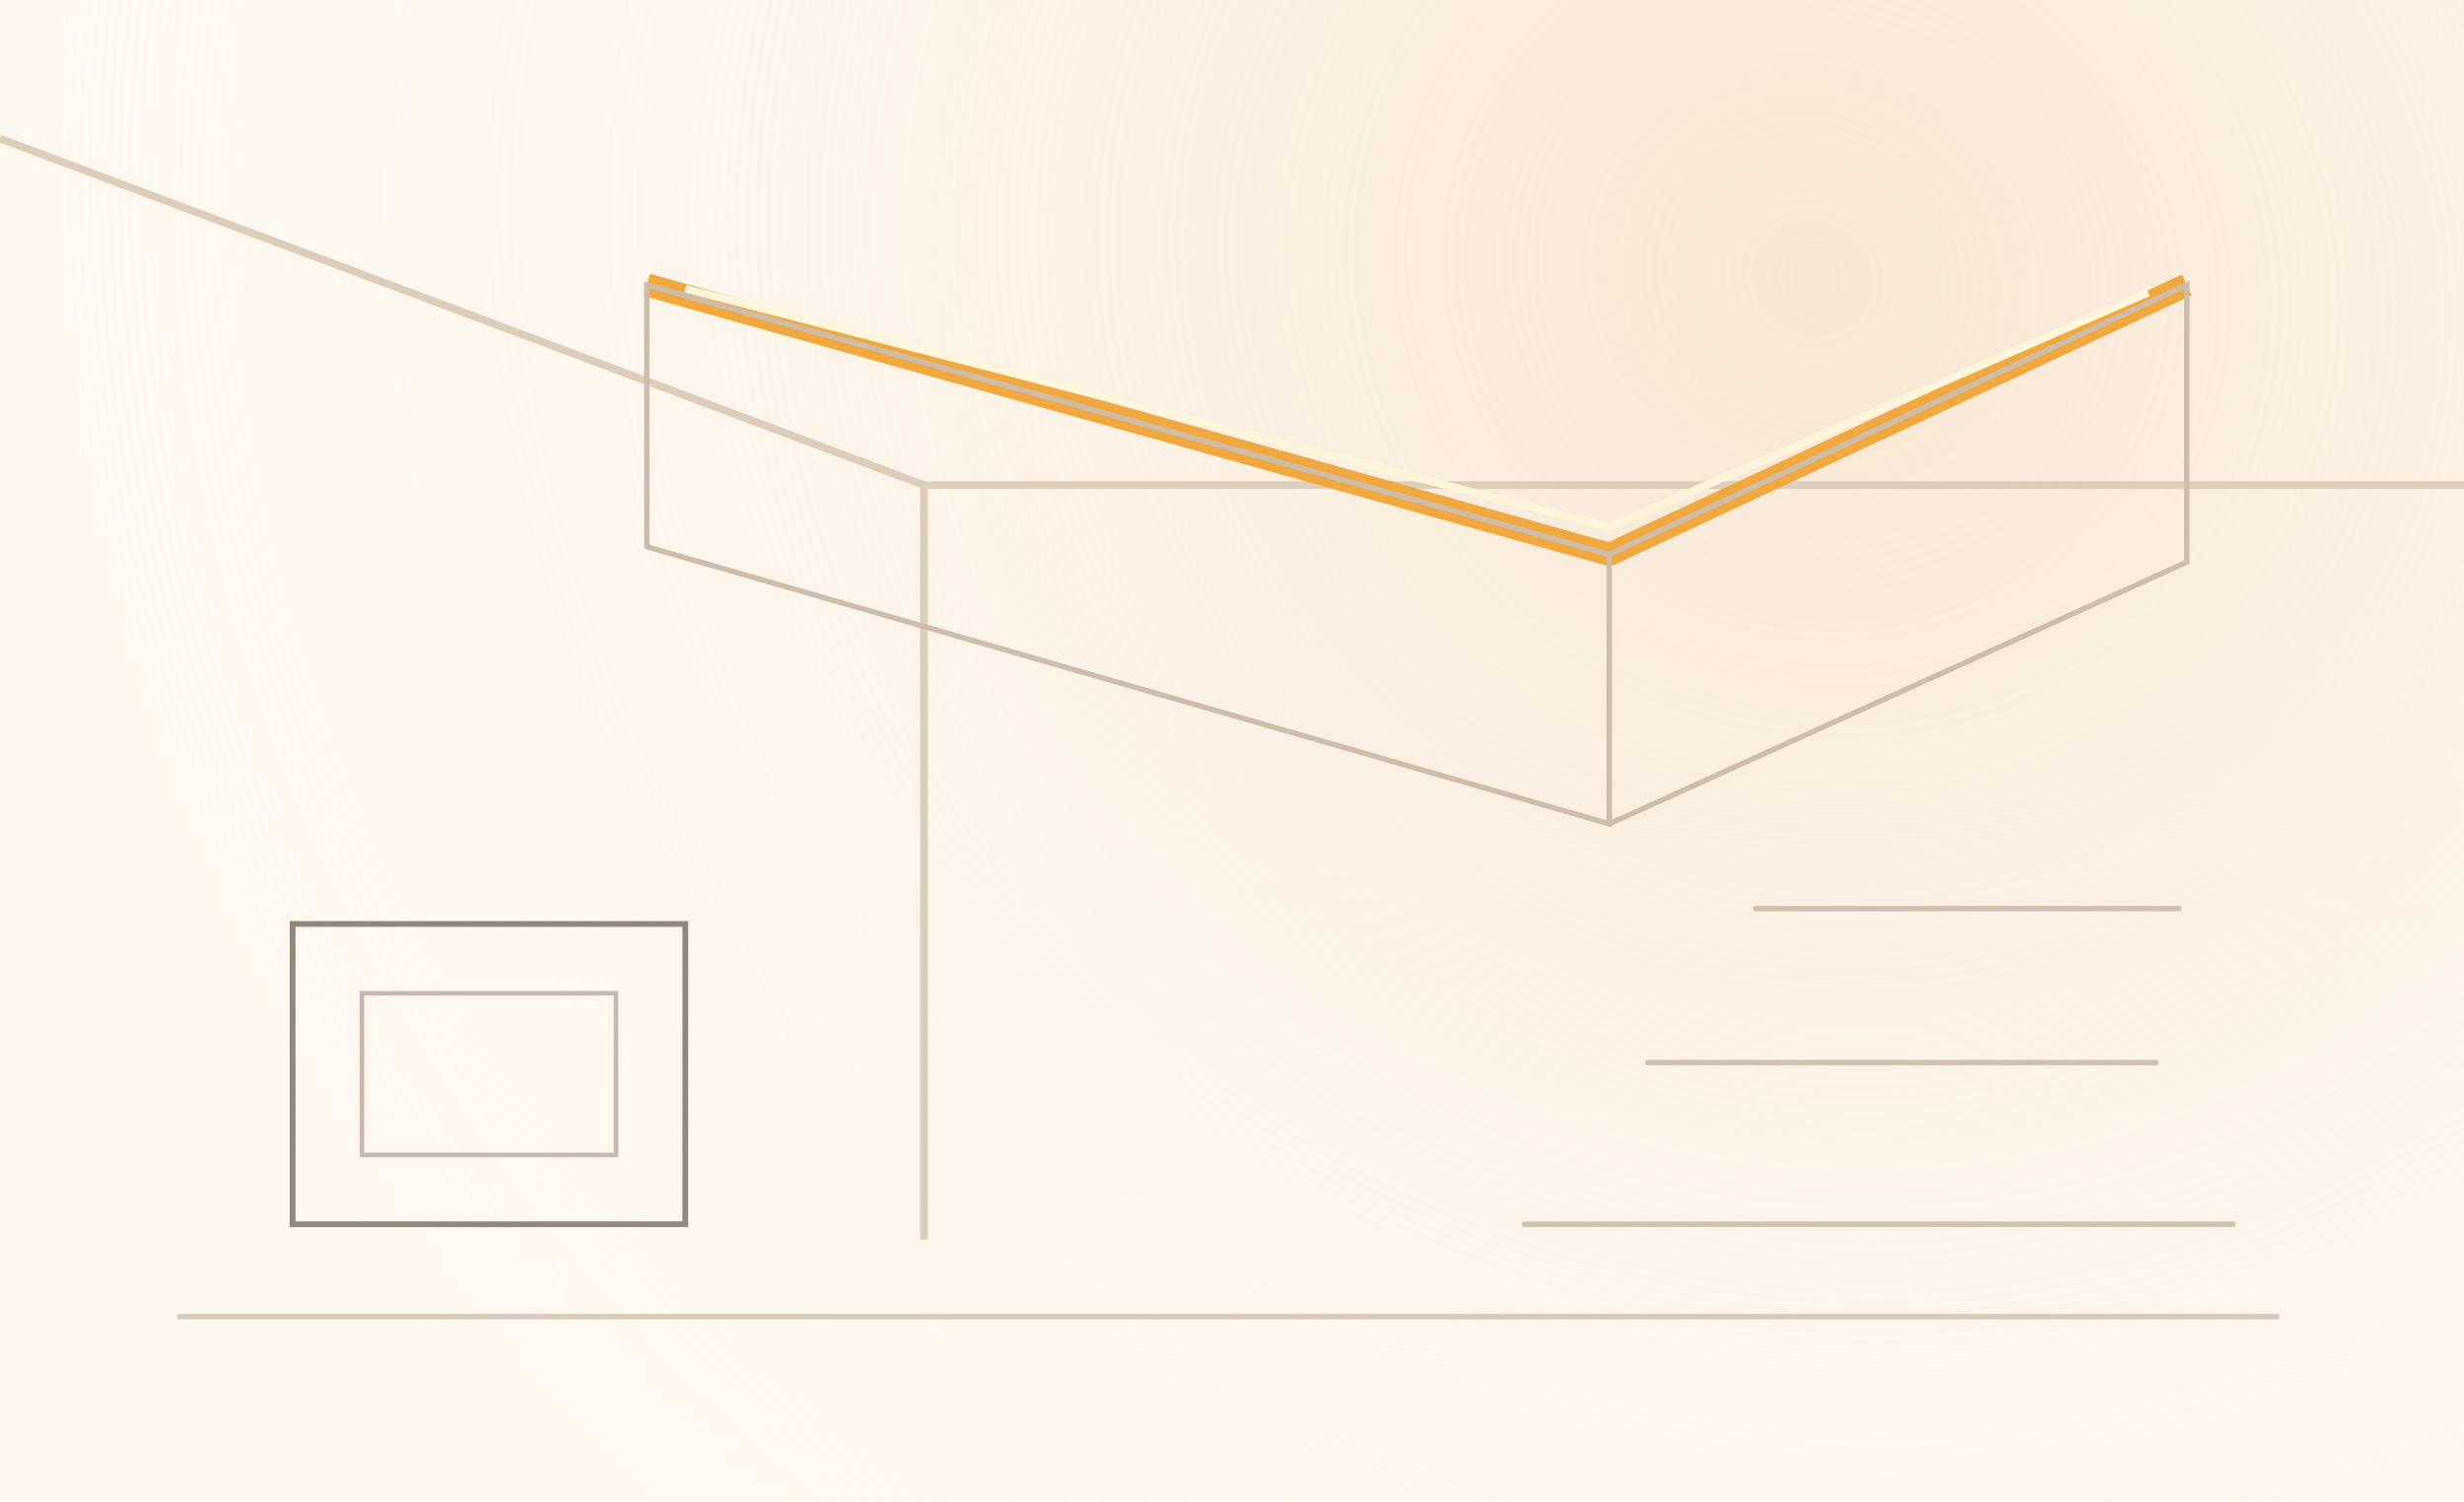
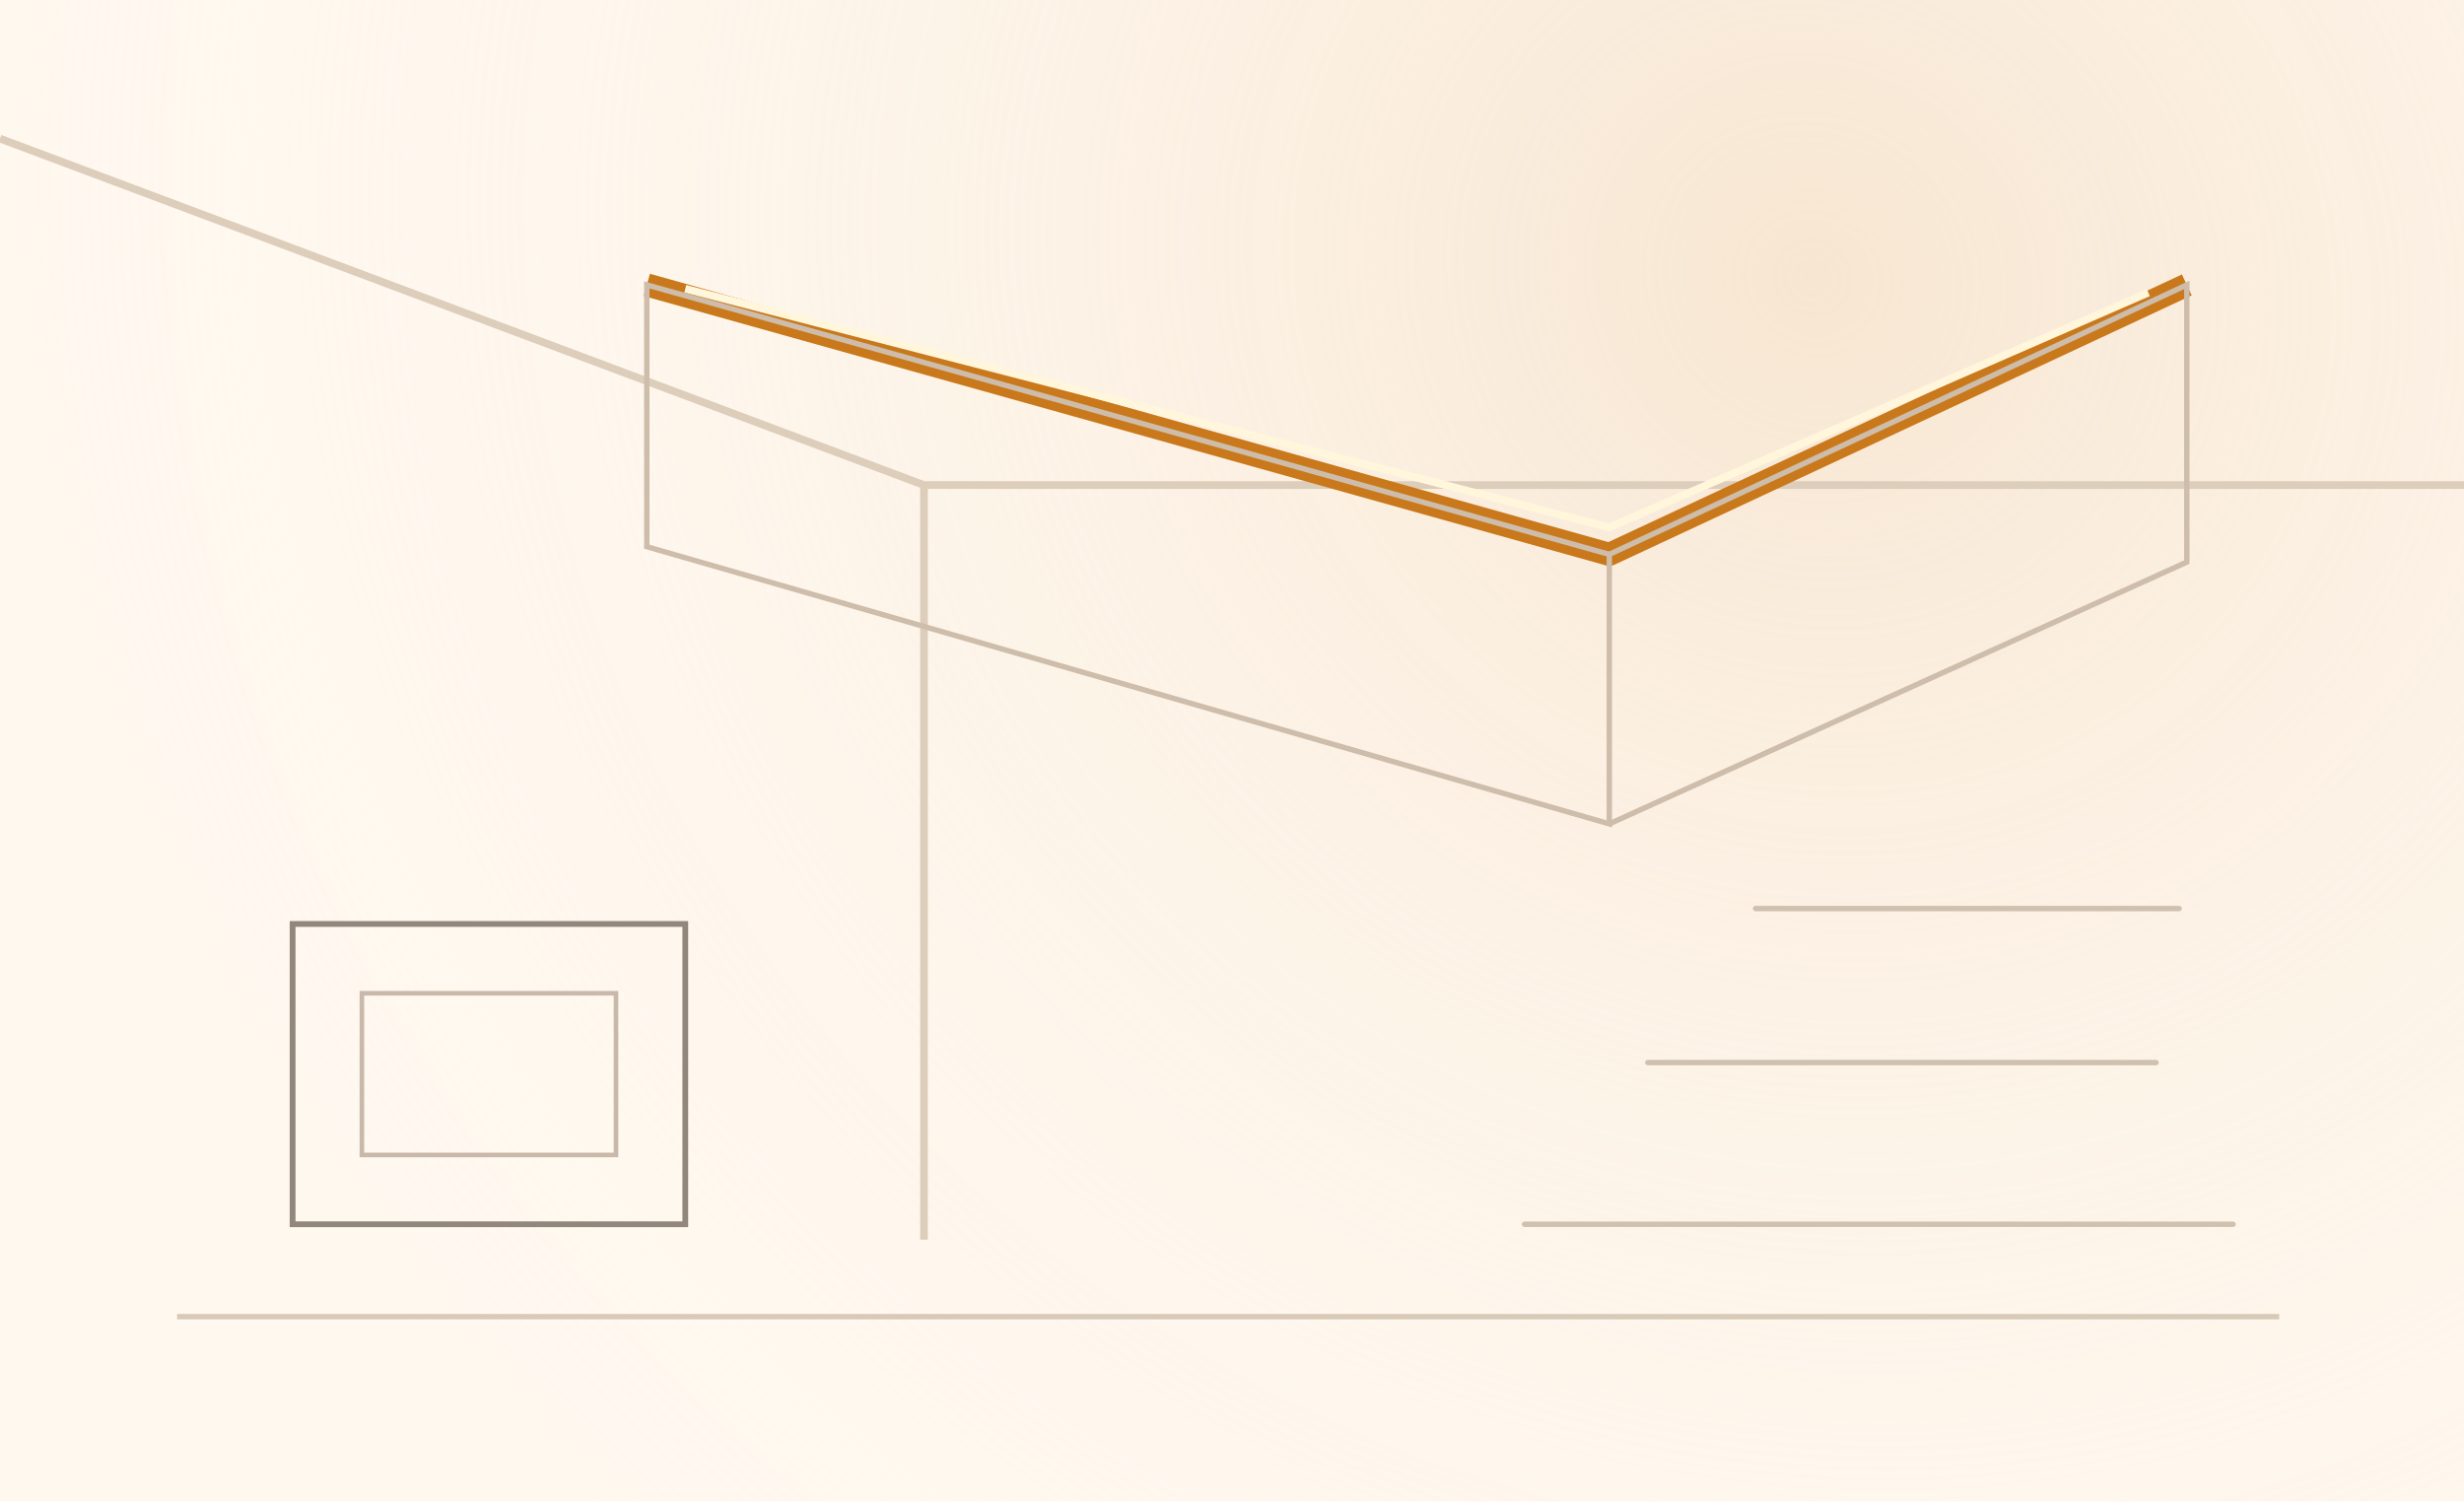
<svg xmlns="http://www.w3.org/2000/svg" width="640" height="390" viewBox="0 0 640 390" fill="none">
  <rect width="640" height="390" fill="#fff8ef" />
  <rect width="640" height="390" fill="url(#warm)" />
  <path d="M0 36 240 126h400" stroke="#ddcdbb" stroke-width="2" />
  <path d="M240 126v196" stroke="#ddcdbb" stroke-width="2" />
-   <path d="M168 74 418 144 568 74" stroke="#f1a83e" stroke-width="6" stroke-linejoin="round" />
+   <path d="M168 74 418 144 568 74" stroke="#c9791c" stroke-width="6" stroke-linejoin="round" />
  <path d="M178 75 418 137 558 76" stroke="#fff6dc" stroke-width="2" stroke-linejoin="round" />
  <path d="M168 74 418 144 418 214 168 142Z" stroke="#cdbdaa" stroke-width="1.4" />
  <path d="M418 144 568 74v72l-150 68" stroke="#cdbdaa" stroke-width="1.4" />
  <path d="M76 240h102v78H76z" stroke="#91877d" stroke-width="1.5" />
  <path d="M94 258h66v42H94z" stroke="#c8b9aa" stroke-width="1.2" />
  <path d="M456 236h110M428 276h132M396 318h184" stroke="#cfc0af" stroke-width="1.4" stroke-linecap="round" />
  <path d="M46 342h546" stroke="#d8c9b8" stroke-width="1.4" />
  <defs>
    <radialGradient id="warm" cx="0" cy="0" r="1" gradientUnits="userSpaceOnUse" gradientTransform="translate(470 72) rotate(136) scale(456 480)">
      <stop stop-color="#f4dfc6" stop-opacity=".72" />
      <stop offset="1" stop-color="#fffaf4" stop-opacity="0" />
    </radialGradient>
  </defs>
</svg>
